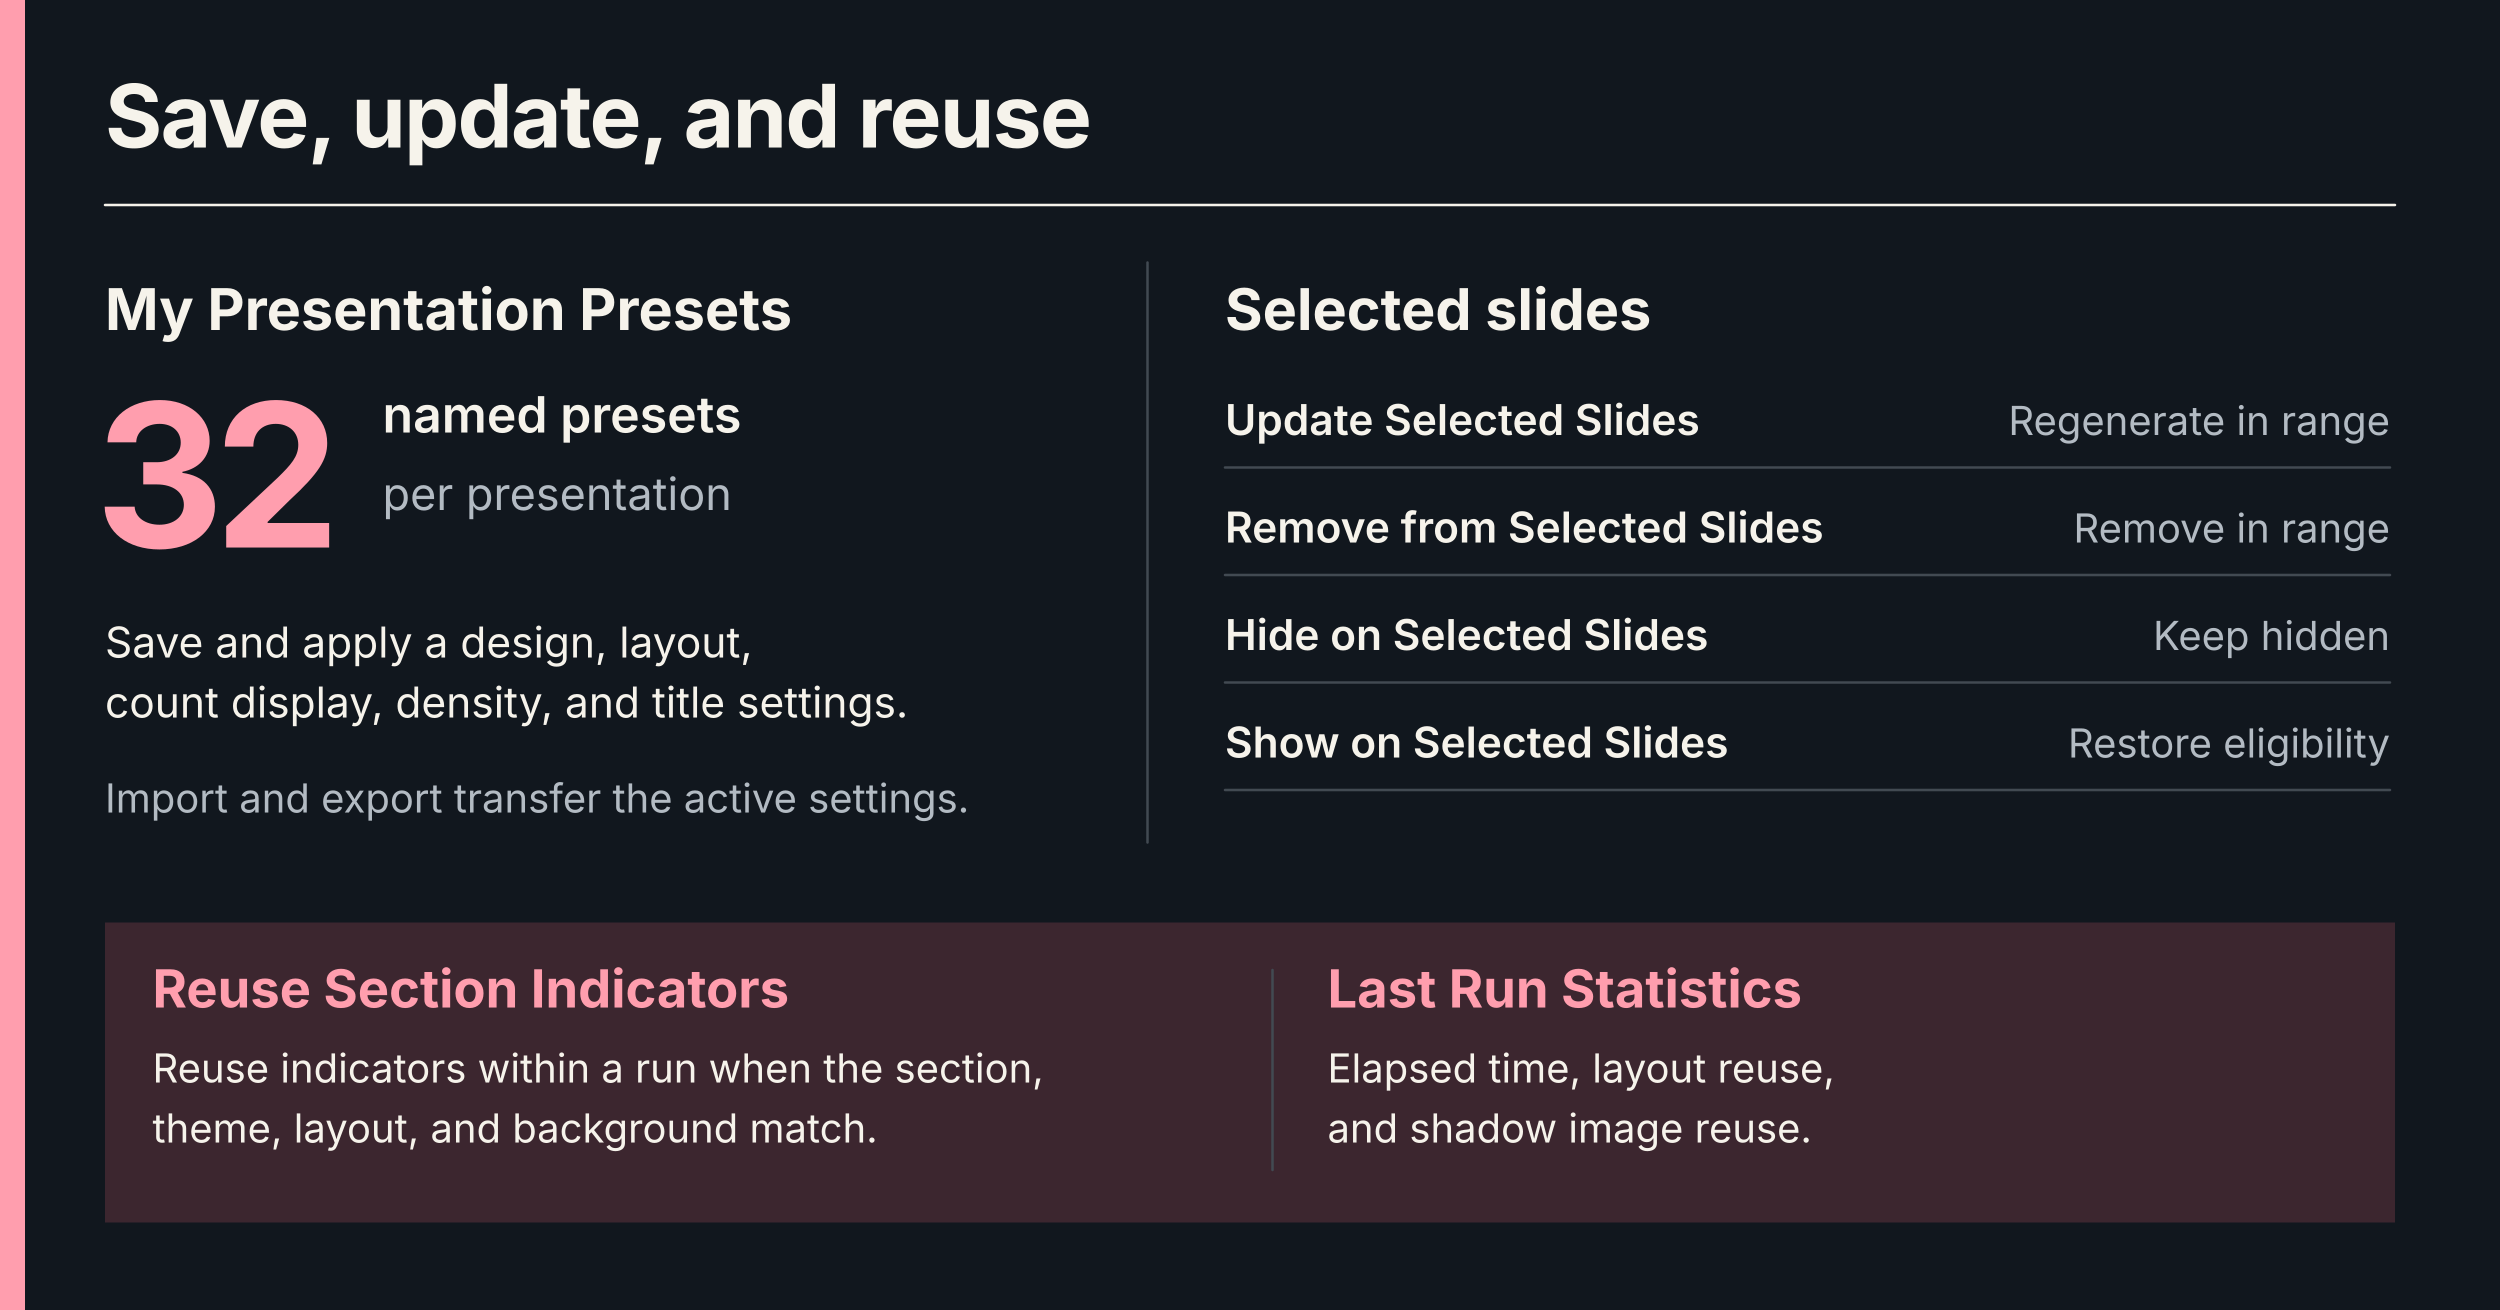
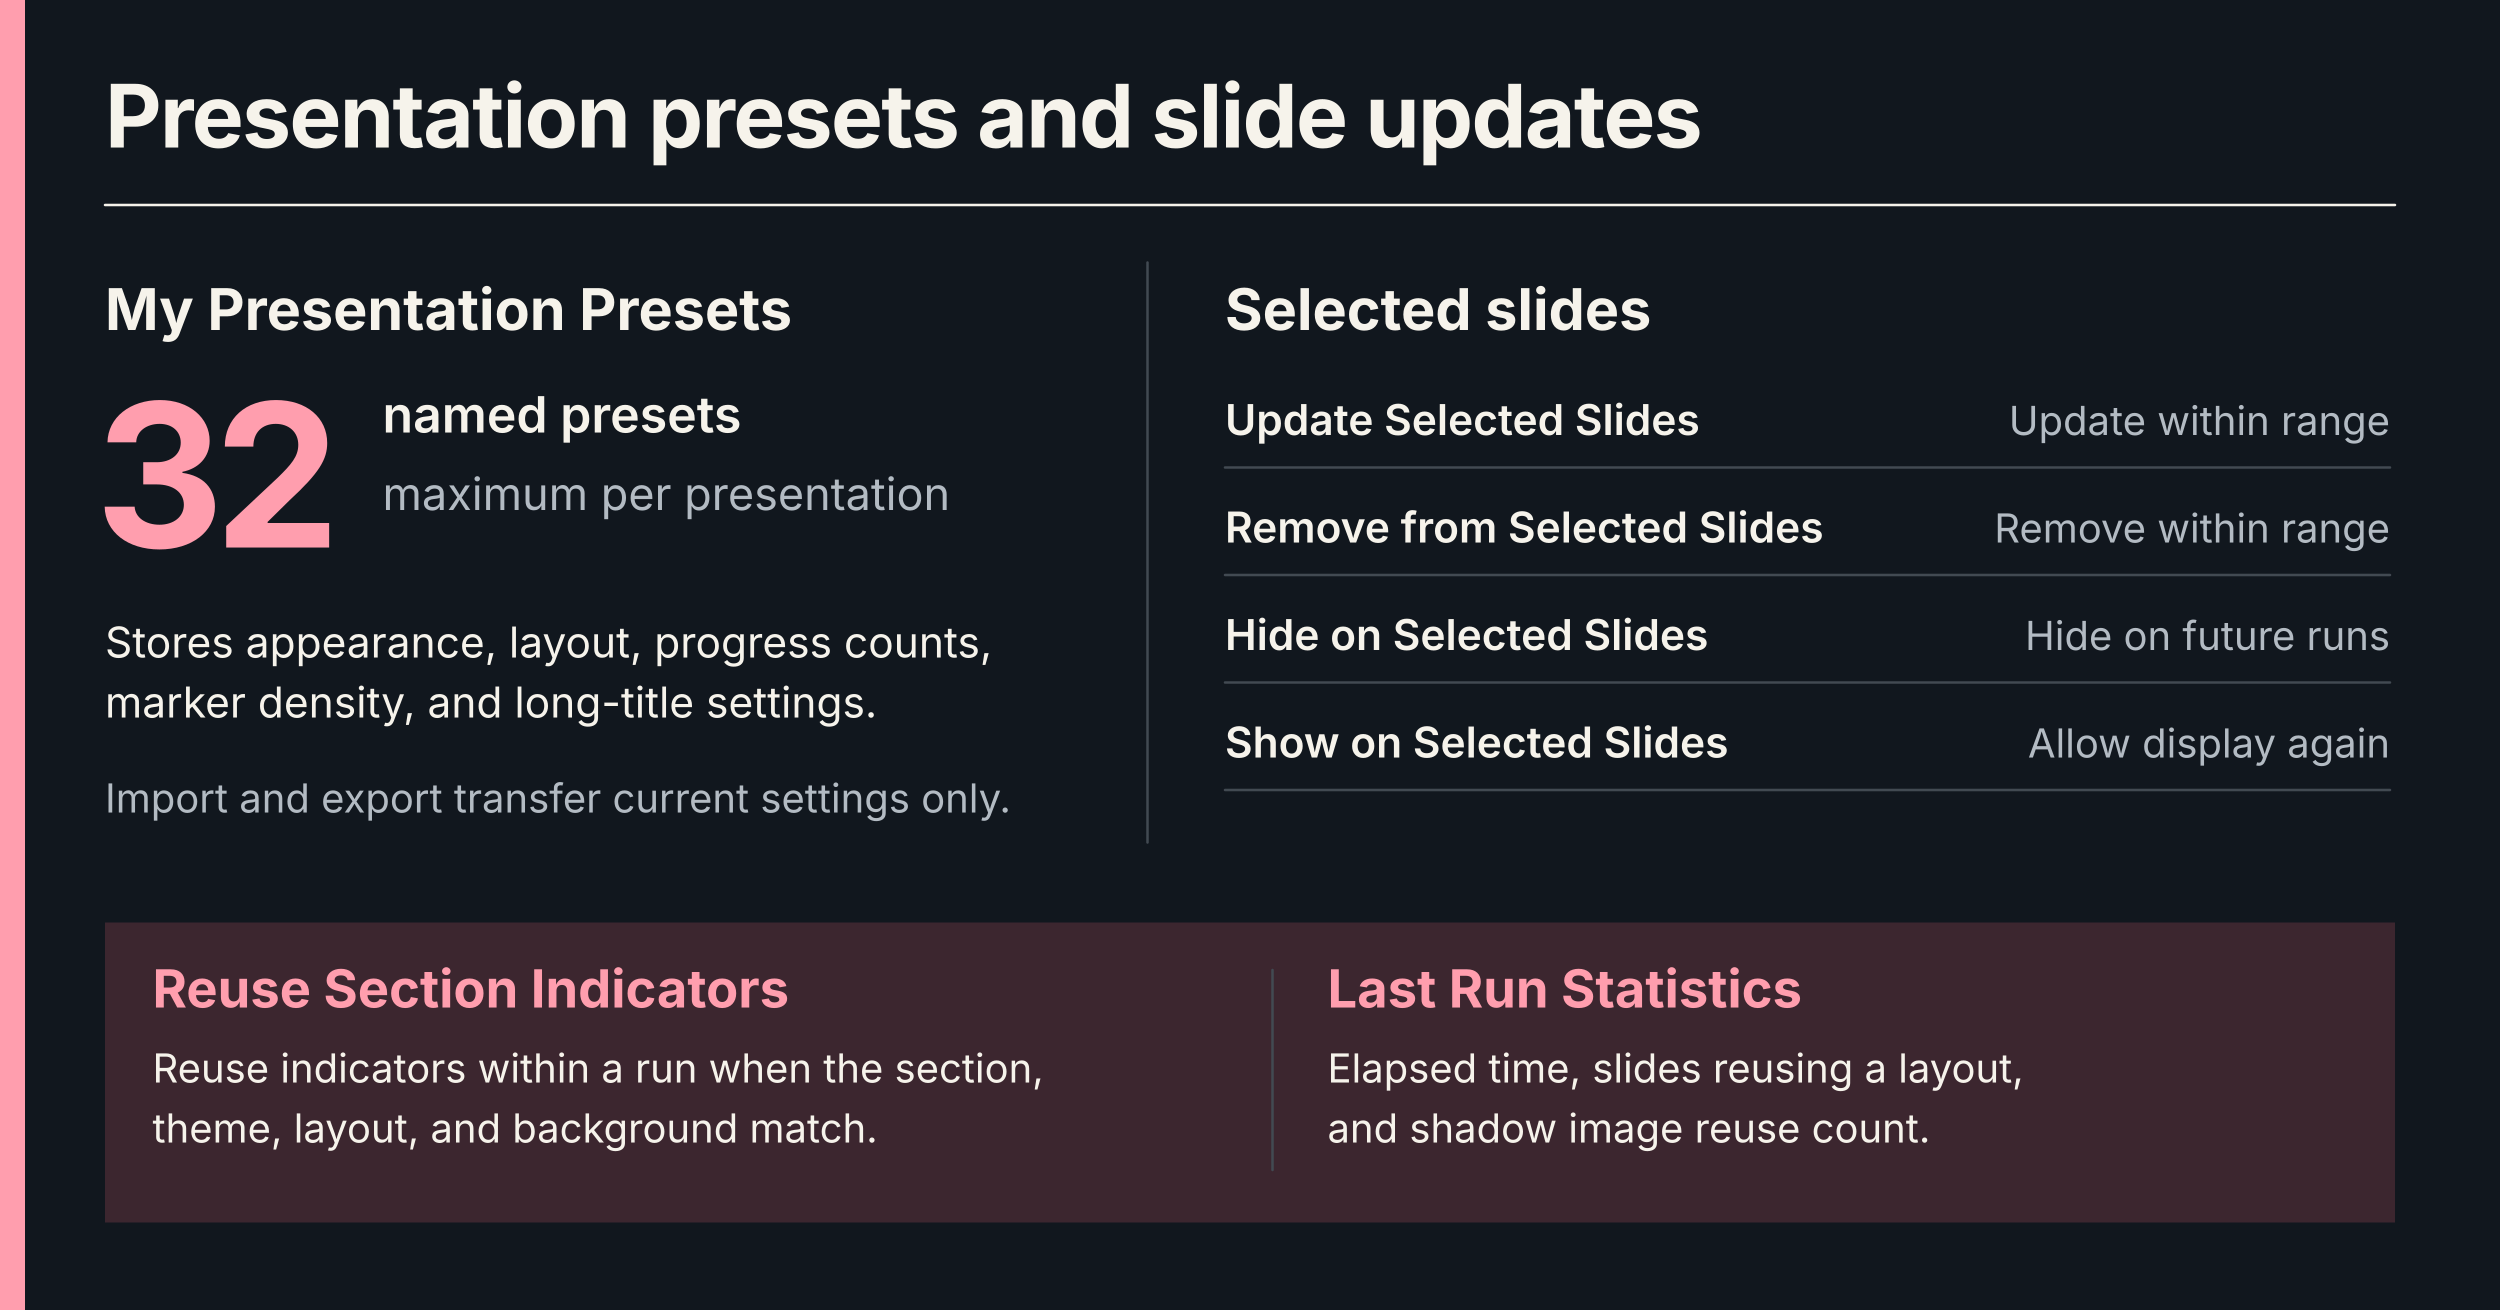
<svg xmlns="http://www.w3.org/2000/svg" viewBox="0 0 1000 524" width="1000" height="524" role="img" aria-labelledby="title desc" xml:lang="en">
  <rect x="0" y="0" width="1000" height="524" rx="0" fill="#11171E" />
  <rect x="0" y="0" width="10" height="524" rx="0" fill="#FF9EAE" />
-   <text x="42" y="59" fill="#F6F3EB" font-family="Inter,Arial,Helvetica,'Microsoft YaHei','PingFang SC','Noto Sans CJK SC',sans-serif" font-size="35" font-weight="700" letter-spacing="-0.7" text-anchor="start">Save, update, and reuse</text>
+   <text x="42" y="59" fill="#F6F3EB" font-family="Inter,Arial,Helvetica,'Microsoft YaHei','PingFang SC','Noto Sans CJK SC',sans-serif" font-size="35" font-weight="700" letter-spacing="-0.7" text-anchor="start">Presentation presets and slide updates</text>
  <path d="M42 82L958 82" fill="none" stroke="#F6F3EB" stroke-width="1" stroke-linejoin="round" stroke-linecap="round" />
  <path d="M459 105L459 337" fill="none" stroke="#424A52" stroke-width="1" stroke-linejoin="round" stroke-linecap="round" />
  <text x="42" y="132" fill="#F6F3EB" font-family="Inter,Arial,Helvetica,'Microsoft YaHei','PingFang SC','Noto Sans CJK SC',sans-serif" font-size="23" font-weight="680" letter-spacing="0" text-anchor="start">My Presentation Presets</text>
  <text x="38" y="219" fill="#FF9EAE" font-family="Inter,Arial,Helvetica,'Microsoft YaHei','PingFang SC','Noto Sans CJK SC',sans-serif" font-size="80" font-weight="730" letter-spacing="-4" text-anchor="start">32</text>
  <text x="153" y="173" fill="#F6F3EB" font-family="Inter,Arial,Helvetica,'Microsoft YaHei','PingFang SC','Noto Sans CJK SC',sans-serif" font-size="20" font-weight="620" letter-spacing="0" text-anchor="start">named presets</text>
-   <text x="153" y="204" fill="#B3BBC3" font-family="Inter,Arial,Helvetica,'Microsoft YaHei','PingFang SC','Noto Sans CJK SC',sans-serif" font-size="18" font-weight="400" letter-spacing="0" text-anchor="start">per presentation</text>
-   <text x="42" y="263" fill="#F6F3EB" font-family="Inter,Arial,Helvetica,'Microsoft YaHei','PingFang SC','Noto Sans CJK SC',sans-serif" font-size="17" font-weight="400" letter-spacing="0" text-anchor="start">Save and apply a design, layout,</text>
-   <text x="42" y="287" fill="#F6F3EB" font-family="Inter,Arial,Helvetica,'Microsoft YaHei','PingFang SC','Noto Sans CJK SC',sans-serif" font-size="17" font-weight="400" letter-spacing="0" text-anchor="start">count display, density, and title settings.</text>
-   <text x="42" y="325" fill="#B3BBC3" font-family="Inter,Arial,Helvetica,'Microsoft YaHei','PingFang SC','Noto Sans CJK SC',sans-serif" font-size="16" font-weight="400" letter-spacing="0" text-anchor="start">Import and export transfer the active settings.</text>
+   <text x="153" y="204" fill="#B3BBC3" font-family="Inter,Arial,Helvetica,'Microsoft YaHei','PingFang SC','Noto Sans CJK SC',sans-serif" font-size="18" font-weight="400" letter-spacing="0" text-anchor="start">maximum per presentation</text>
+   <text x="42" y="263" fill="#F6F3EB" font-family="Inter,Arial,Helvetica,'Microsoft YaHei','PingFang SC','Noto Sans CJK SC',sans-serif" font-size="17" font-weight="400" letter-spacing="0" text-anchor="start">Stores appearance, layout, progress counts,</text>
+   <text x="42" y="287" fill="#F6F3EB" font-family="Inter,Arial,Helvetica,'Microsoft YaHei','PingFang SC','Noto Sans CJK SC',sans-serif" font-size="17" font-weight="400" letter-spacing="0" text-anchor="start">marker density, and long-title settings.</text>
+   <text x="42" y="325" fill="#B3BBC3" font-family="Inter,Arial,Helvetica,'Microsoft YaHei','PingFang SC','Noto Sans CJK SC',sans-serif" font-size="16" font-weight="400" letter-spacing="0" text-anchor="start">Import and export transfer current settings only.</text>
  <text x="490" y="132" fill="#F6F3EB" font-family="Inter,Arial,Helvetica,'Microsoft YaHei','PingFang SC','Noto Sans CJK SC',sans-serif" font-size="23" font-weight="680" letter-spacing="0" text-anchor="start">Selected slides</text>
  <text x="490" y="174" fill="#F6F3EB" font-family="Inter,Arial,Helvetica,'Microsoft YaHei','PingFang SC','Noto Sans CJK SC',sans-serif" font-size="17" font-weight="620" letter-spacing="0" text-anchor="start">Update Selected Slides</text>
-   <text x="956" y="174" fill="#B3BBC3" font-family="Inter,Arial,Helvetica,'Microsoft YaHei','PingFang SC','Noto Sans CJK SC',sans-serif" font-size="16" font-weight="400" letter-spacing="0" text-anchor="end">Regenerate in range</text>
+   <text x="956" y="174" fill="#B3BBC3" font-family="Inter,Arial,Helvetica,'Microsoft YaHei','PingFang SC','Noto Sans CJK SC',sans-serif" font-size="16" font-weight="400" letter-spacing="0" text-anchor="end">Update within range</text>
  <path d="M490 187L956 187" fill="none" stroke="#424A52" stroke-width="1" stroke-linejoin="round" stroke-linecap="round" />
  <text x="490" y="217" fill="#F6F3EB" font-family="Inter,Arial,Helvetica,'Microsoft YaHei','PingFang SC','Noto Sans CJK SC',sans-serif" font-size="17" font-weight="620" letter-spacing="0" text-anchor="start">Remove from Selected Slides</text>
-   <text x="956" y="217" fill="#B3BBC3" font-family="Inter,Arial,Helvetica,'Microsoft YaHei','PingFang SC','Noto Sans CJK SC',sans-serif" font-size="16" font-weight="400" letter-spacing="0" text-anchor="end">Remove in range</text>
+   <text x="956" y="217" fill="#B3BBC3" font-family="Inter,Arial,Helvetica,'Microsoft YaHei','PingFang SC','Noto Sans CJK SC',sans-serif" font-size="16" font-weight="400" letter-spacing="0" text-anchor="end">Remove within range</text>
  <path d="M490 230L956 230" fill="none" stroke="#424A52" stroke-width="1" stroke-linejoin="round" stroke-linecap="round" />
  <text x="490" y="260" fill="#F6F3EB" font-family="Inter,Arial,Helvetica,'Microsoft YaHei','PingFang SC','Noto Sans CJK SC',sans-serif" font-size="17" font-weight="620" letter-spacing="0" text-anchor="start">Hide on Selected Slides</text>
-   <text x="956" y="260" fill="#B3BBC3" font-family="Inter,Arial,Helvetica,'Microsoft YaHei','PingFang SC','Noto Sans CJK SC',sans-serif" font-size="16" font-weight="400" letter-spacing="0" text-anchor="end">Keep hidden</text>
+   <text x="956" y="260" fill="#B3BBC3" font-family="Inter,Arial,Helvetica,'Microsoft YaHei','PingFang SC','Noto Sans CJK SC',sans-serif" font-size="16" font-weight="400" letter-spacing="0" text-anchor="end">Hide on future runs</text>
  <path d="M490 273L956 273" fill="none" stroke="#424A52" stroke-width="1" stroke-linejoin="round" stroke-linecap="round" />
  <text x="490" y="303" fill="#F6F3EB" font-family="Inter,Arial,Helvetica,'Microsoft YaHei','PingFang SC','Noto Sans CJK SC',sans-serif" font-size="17" font-weight="620" letter-spacing="0" text-anchor="start">Show on Selected Slides</text>
-   <text x="956" y="303" fill="#B3BBC3" font-family="Inter,Arial,Helvetica,'Microsoft YaHei','PingFang SC','Noto Sans CJK SC',sans-serif" font-size="16" font-weight="400" letter-spacing="0" text-anchor="end">Restore eligibility</text>
+   <text x="956" y="303" fill="#B3BBC3" font-family="Inter,Arial,Helvetica,'Microsoft YaHei','PingFang SC','Noto Sans CJK SC',sans-serif" font-size="16" font-weight="400" letter-spacing="0" text-anchor="end">Allow display again</text>
  <path d="M490 316L956 316" fill="none" stroke="#424A52" stroke-width="1" stroke-linejoin="round" stroke-linecap="round" />
  <rect x="42" y="369" width="916" height="120" rx="0" fill="#3C262F" />
  <text x="61" y="403" fill="#FF9EAE" font-family="Inter,Arial,Helvetica,'Microsoft YaHei','PingFang SC','Noto Sans CJK SC',sans-serif" font-size="21" font-weight="670" letter-spacing="0" text-anchor="start">Reuse Section Indicators</text>
  <text x="531" y="403" fill="#FF9EAE" font-family="Inter,Arial,Helvetica,'Microsoft YaHei','PingFang SC','Noto Sans CJK SC',sans-serif" font-size="21" font-weight="670" letter-spacing="0" text-anchor="start">Last Run Statistics</text>
  <path d="M509 388L509 468" fill="none" stroke="#424A52" stroke-width="1" stroke-linejoin="round" stroke-linecap="round" />
  <text x="61" y="433" fill="#F6F3EB" font-family="Inter,Arial,Helvetica,'Microsoft YaHei','PingFang SC','Noto Sans CJK SC',sans-serif" font-size="16" font-weight="400" letter-spacing="0" text-anchor="start">Reuse indicators within a run when the section,</text>
  <text x="61" y="457" fill="#F6F3EB" font-family="Inter,Arial,Helvetica,'Microsoft YaHei','PingFang SC','Noto Sans CJK SC',sans-serif" font-size="16" font-weight="400" letter-spacing="0" text-anchor="start">theme, layout, and background match.</text>
-   <text x="531" y="433" fill="#F6F3EB" font-family="Inter,Arial,Helvetica,'Microsoft YaHei','PingFang SC','Noto Sans CJK SC',sans-serif" font-size="16" font-weight="400" letter-spacing="0" text-anchor="start">Elapsed time, layout reuse,</text>
-   <text x="531" y="457" fill="#F6F3EB" font-family="Inter,Arial,Helvetica,'Microsoft YaHei','PingFang SC','Noto Sans CJK SC',sans-serif" font-size="16" font-weight="400" letter-spacing="0" text-anchor="start">and shadow image reuse.</text>
+   <text x="531" y="433" fill="#F6F3EB" font-family="Inter,Arial,Helvetica,'Microsoft YaHei','PingFang SC','Noto Sans CJK SC',sans-serif" font-size="16" font-weight="400" letter-spacing="0" text-anchor="start">Elapsed time, slides reusing a layout,</text>
+   <text x="531" y="457" fill="#F6F3EB" font-family="Inter,Arial,Helvetica,'Microsoft YaHei','PingFang SC','Noto Sans CJK SC',sans-serif" font-size="16" font-weight="400" letter-spacing="0" text-anchor="start">and shadow image reuse count.</text>
</svg>
